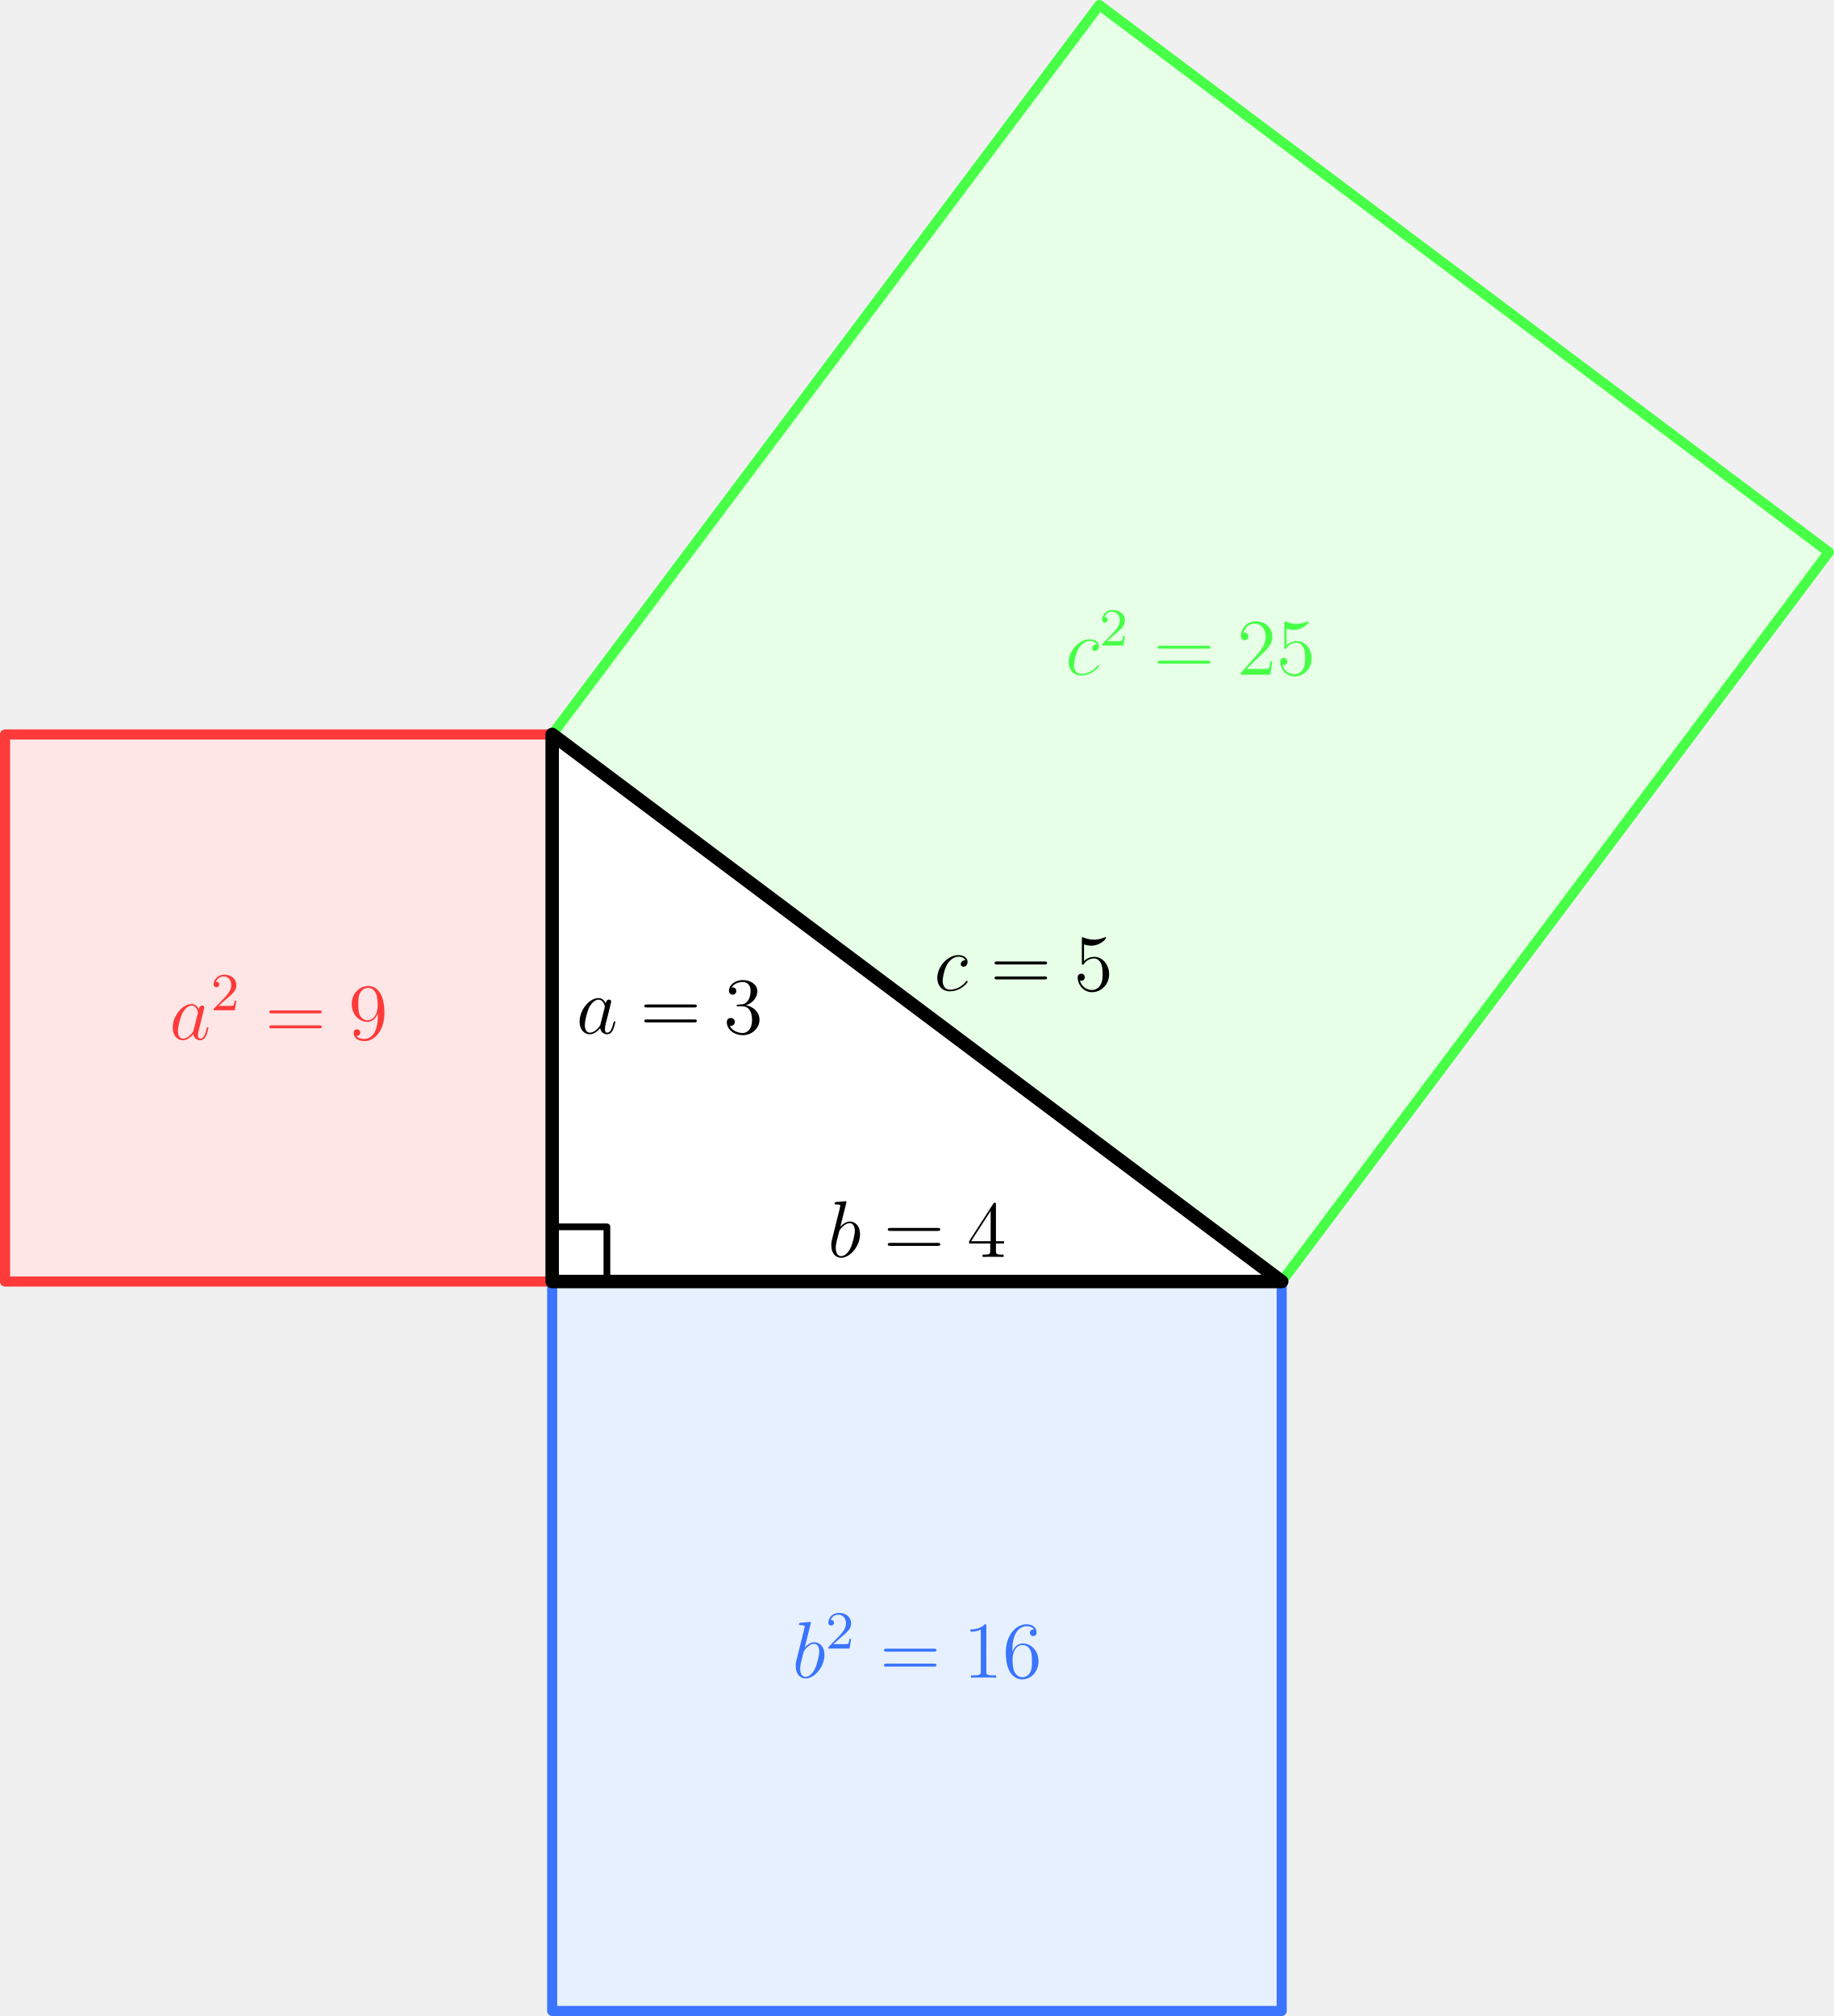
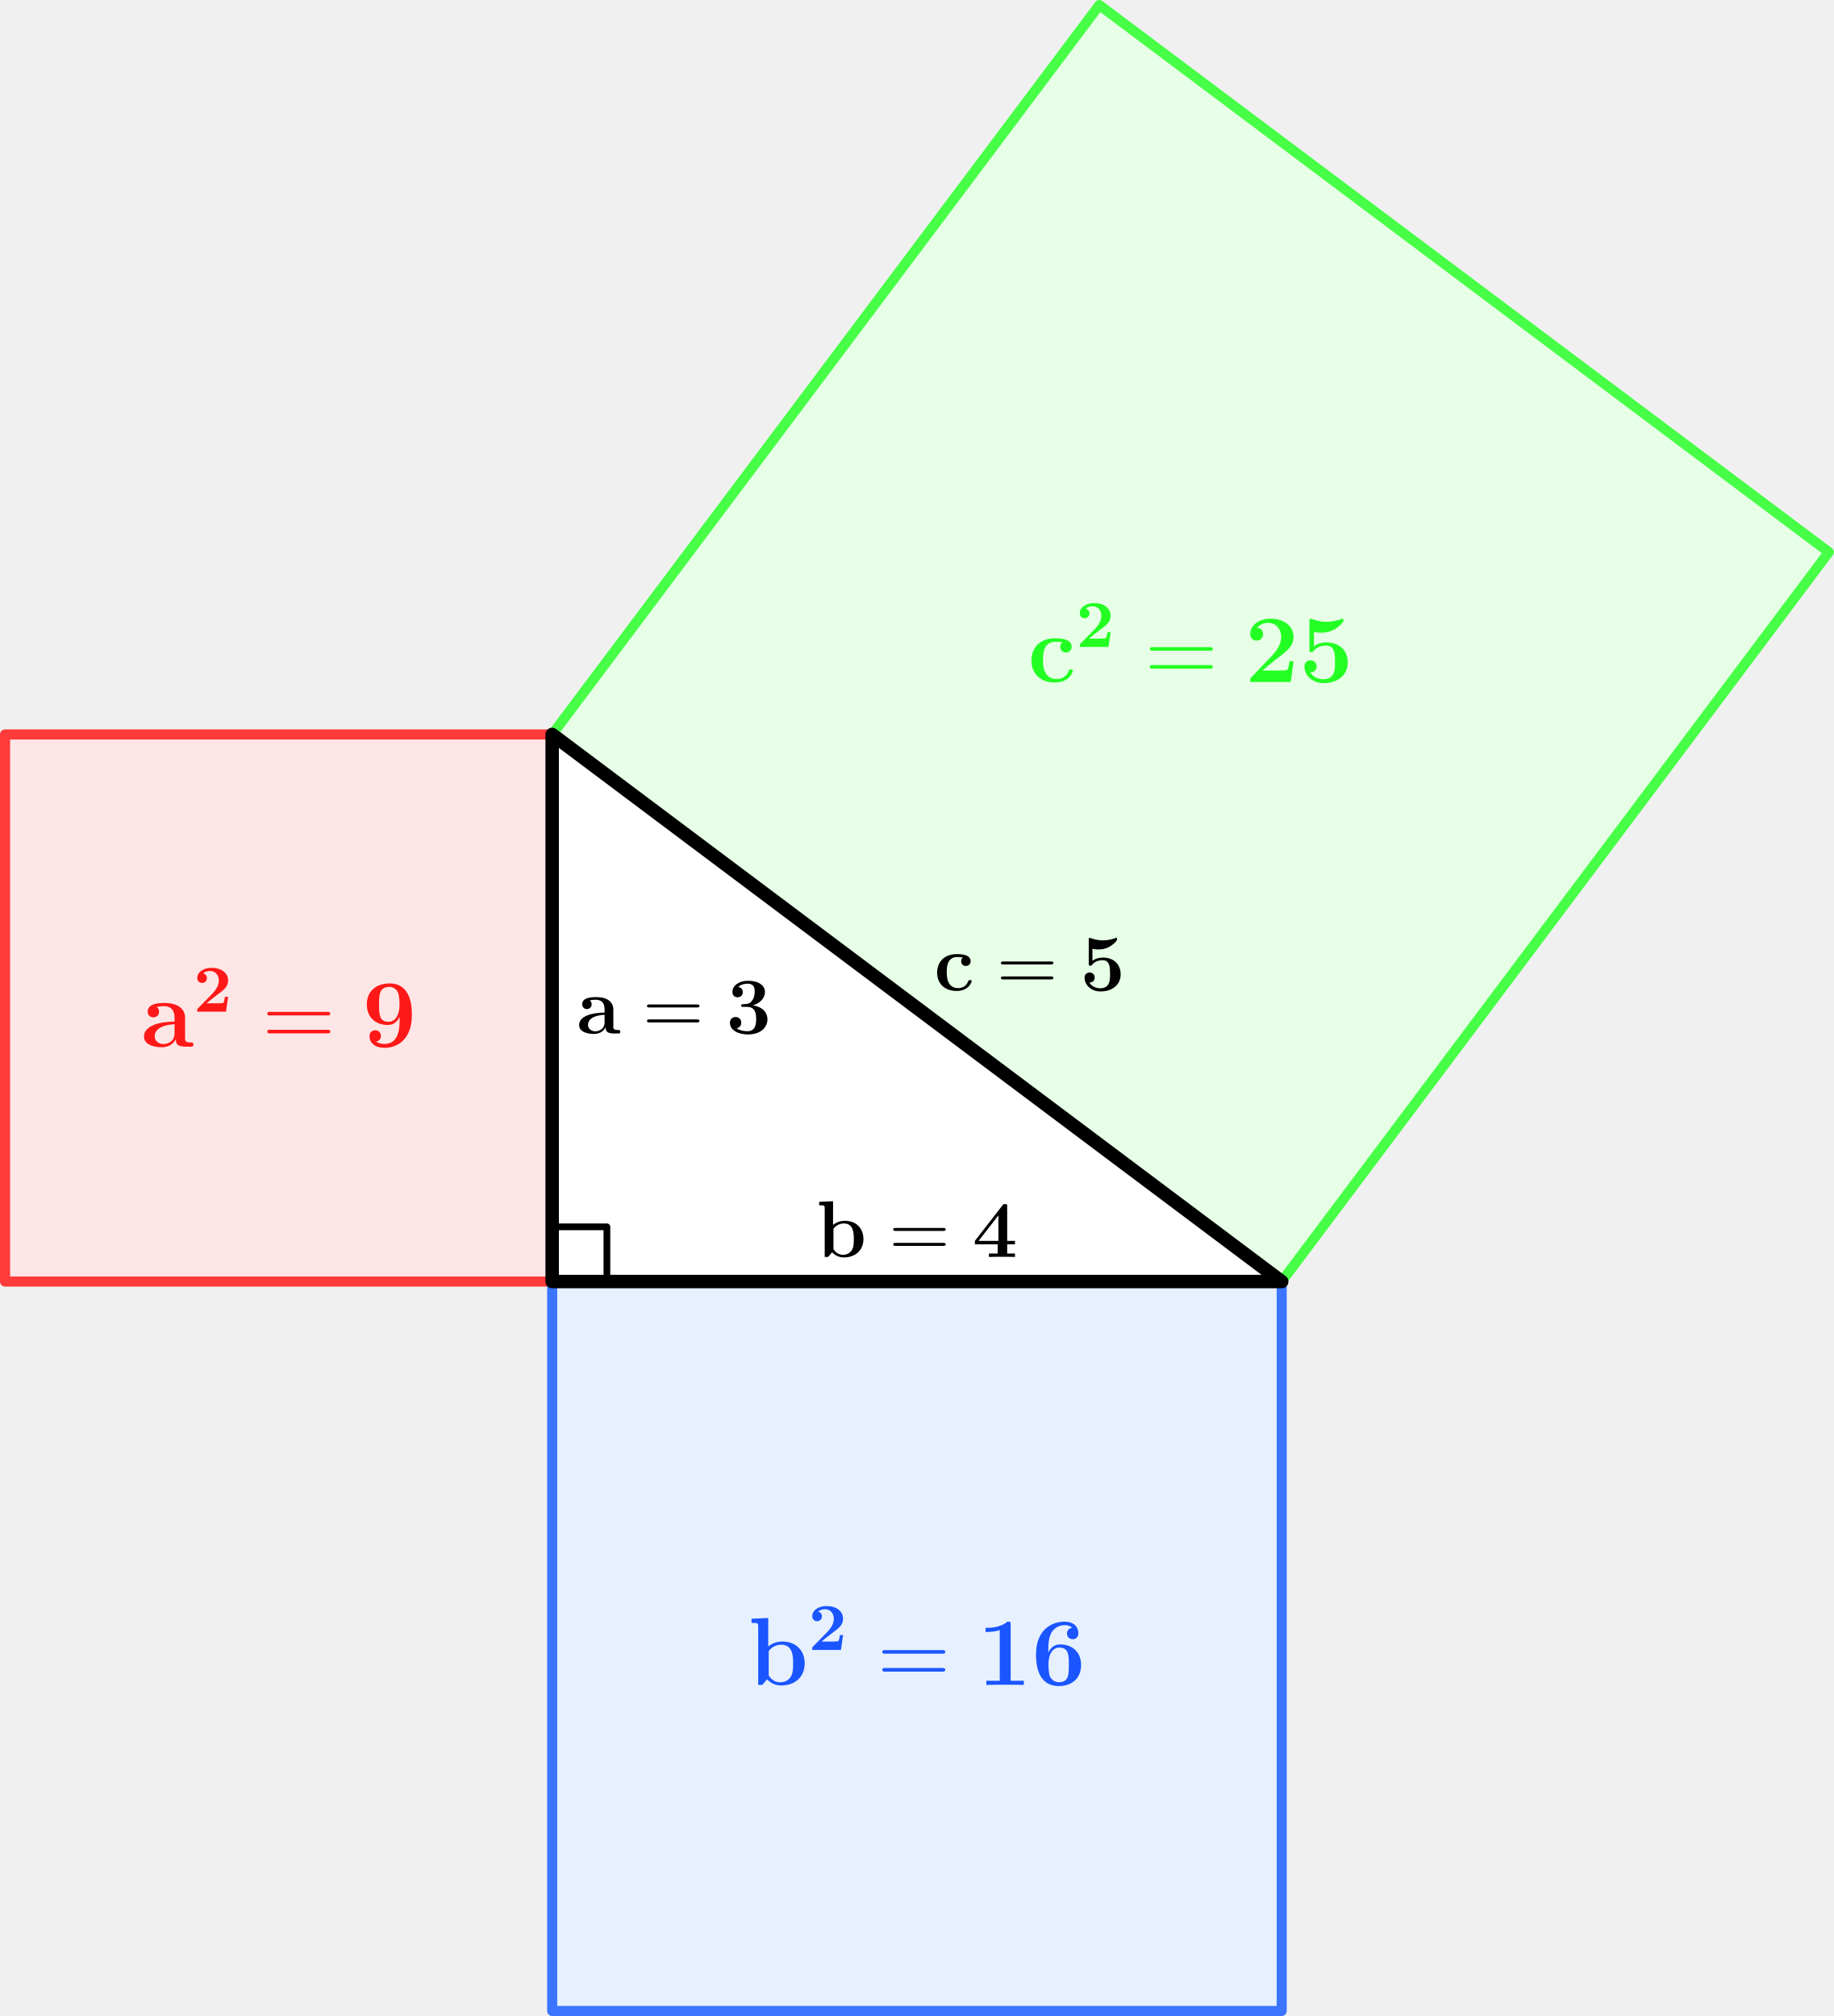
<svg xmlns="http://www.w3.org/2000/svg" xmlns:xlink="http://www.w3.org/1999/xlink" version="1.1" width="272.864pt" height="300pt" viewBox="138.569 244.563 272.864 300">
  <defs>
-     <path id="g0-97" d="M3.599-1.423C3.539-1.219 3.539-1.196 3.371-.968C3.108-.634 2.582-.12 2.02-.12C1.53-.12 1.255-.562 1.255-1.267C1.255-1.925 1.626-3.264 1.853-3.766C2.26-4.603 2.821-5.033 3.288-5.033C4.077-5.033 4.232-4.053 4.232-3.957C4.232-3.945 4.196-3.79 4.184-3.766L3.599-1.423ZM4.364-4.483C4.232-4.794 3.909-5.272 3.288-5.272C1.937-5.272 .478-3.527 .478-1.757C.478-.574 1.172 .12 1.985 .12C2.642 .12 3.204-.395 3.539-.789C3.658-.084 4.22 .12 4.579 .12S5.224-.096 5.44-.526C5.631-.933 5.798-1.662 5.798-1.71C5.798-1.769 5.75-1.817 5.679-1.817C5.571-1.817 5.559-1.757 5.511-1.578C5.332-.873 5.105-.12 4.615-.12C4.268-.12 4.244-.43 4.244-.669C4.244-.944 4.28-1.076 4.388-1.542C4.471-1.841 4.531-2.104 4.627-2.451C5.069-4.244 5.177-4.674 5.177-4.746C5.177-4.914 5.045-5.045 4.866-5.045C4.483-5.045 4.388-4.627 4.364-4.483Z" />
-     <path id="g0-98" d="M2.762-7.998C2.774-8.046 2.798-8.118 2.798-8.177C2.798-8.297 2.678-8.297 2.654-8.297C2.642-8.297 2.212-8.261 1.997-8.237C1.793-8.225 1.614-8.201 1.399-8.189C1.112-8.165 1.028-8.153 1.028-7.938C1.028-7.819 1.148-7.819 1.267-7.819C1.877-7.819 1.877-7.711 1.877-7.592C1.877-7.508 1.781-7.161 1.733-6.946L1.447-5.798C1.327-5.32 .646-2.606 .598-2.391C.538-2.092 .538-1.889 .538-1.733C.538-.514 1.219 .12 1.997 .12C3.383 .12 4.818-1.662 4.818-3.395C4.818-4.495 4.196-5.272 3.3-5.272C2.678-5.272 2.116-4.758 1.889-4.519L2.762-7.998ZM2.008-.12C1.626-.12 1.207-.406 1.207-1.339C1.207-1.733 1.243-1.961 1.459-2.798C1.494-2.953 1.686-3.718 1.733-3.873C1.757-3.969 2.463-5.033 3.276-5.033C3.802-5.033 4.041-4.507 4.041-3.885C4.041-3.312 3.706-1.961 3.407-1.339C3.108-.693 2.558-.12 2.008-.12Z" />
-     <path id="g0-99" d="M4.674-4.495C4.447-4.495 4.34-4.495 4.172-4.352C4.101-4.292 3.969-4.113 3.969-3.921C3.969-3.682 4.148-3.539 4.376-3.539C4.663-3.539 4.985-3.778 4.985-4.256C4.985-4.83 4.435-5.272 3.61-5.272C2.044-5.272 .478-3.563 .478-1.865C.478-.825 1.124 .12 2.343 .12C3.969 .12 4.997-1.148 4.997-1.303C4.997-1.375 4.926-1.435 4.878-1.435C4.842-1.435 4.83-1.423 4.722-1.315C3.957-.299 2.821-.12 2.367-.12C1.542-.12 1.279-.837 1.279-1.435C1.279-1.853 1.482-3.013 1.913-3.826C2.224-4.388 2.869-5.033 3.622-5.033C3.778-5.033 4.435-5.009 4.674-4.495Z" />
-     <path id="g1-50" d="M2.248-1.626C2.375-1.745 2.71-2.008 2.837-2.12C3.332-2.574 3.802-3.013 3.802-3.738C3.802-4.686 3.005-5.3 2.008-5.3C1.052-5.3 .422-4.575 .422-3.866C.422-3.475 .733-3.419 .845-3.419C1.012-3.419 1.259-3.539 1.259-3.842C1.259-4.256 .861-4.256 .765-4.256C.996-4.838 1.53-5.037 1.921-5.037C2.662-5.037 3.045-4.407 3.045-3.738C3.045-2.909 2.463-2.303 1.522-1.339L.518-.303C.422-.215 .422-.199 .422 0H3.571L3.802-1.427H3.555C3.531-1.267 3.467-.869 3.371-.717C3.324-.654 2.718-.654 2.59-.654H1.172L2.248-1.626Z" />
-     <path id="g2-49" d="M3.443-7.663C3.443-7.938 3.443-7.95 3.204-7.95C2.917-7.627 2.319-7.185 1.088-7.185V-6.838C1.363-6.838 1.961-6.838 2.618-7.149V-.921C2.618-.49 2.582-.347 1.53-.347H1.16V0C1.482-.024 2.642-.024 3.037-.024S4.579-.024 4.902 0V-.347H4.531C3.479-.347 3.443-.49 3.443-.921V-7.663Z" />
-     <path id="g2-50" d="M5.26-2.008H4.997C4.961-1.805 4.866-1.148 4.746-.956C4.663-.849 3.981-.849 3.622-.849H1.411C1.733-1.124 2.463-1.889 2.774-2.176C4.591-3.85 5.26-4.471 5.26-5.655C5.26-7.03 4.172-7.95 2.786-7.95S.586-6.767 .586-5.738C.586-5.129 1.112-5.129 1.148-5.129C1.399-5.129 1.71-5.308 1.71-5.691C1.71-6.025 1.482-6.253 1.148-6.253C1.04-6.253 1.016-6.253 .98-6.241C1.207-7.054 1.853-7.603 2.63-7.603C3.646-7.603 4.268-6.755 4.268-5.655C4.268-4.639 3.682-3.754 3.001-2.989L.586-.287V0H4.949L5.26-2.008Z" />
-     <path id="g2-51" d="M2.2-4.292C1.997-4.28 1.949-4.268 1.949-4.16C1.949-4.041 2.008-4.041 2.224-4.041H2.774C3.79-4.041 4.244-3.204 4.244-2.056C4.244-.49 3.431-.072 2.845-.072C2.271-.072 1.291-.347 .944-1.136C1.327-1.076 1.674-1.291 1.674-1.722C1.674-2.068 1.423-2.307 1.088-2.307C.801-2.307 .49-2.14 .49-1.686C.49-.622 1.554 .251 2.881 .251C4.304 .251 5.356-.837 5.356-2.044C5.356-3.144 4.471-4.005 3.324-4.208C4.364-4.507 5.033-5.38 5.033-6.312C5.033-7.257 4.053-7.95 2.893-7.95C1.698-7.95 .813-7.221 .813-6.348C.813-5.87 1.184-5.774 1.363-5.774C1.614-5.774 1.901-5.954 1.901-6.312C1.901-6.695 1.614-6.862 1.351-6.862C1.279-6.862 1.255-6.862 1.219-6.85C1.674-7.663 2.798-7.663 2.857-7.663C3.252-7.663 4.029-7.484 4.029-6.312C4.029-6.085 3.993-5.416 3.646-4.902C3.288-4.376 2.881-4.34 2.558-4.328L2.2-4.292Z" />
-     <path id="g2-52" d="M4.316-7.783C4.316-8.01 4.316-8.07 4.148-8.07C4.053-8.07 4.017-8.07 3.921-7.926L.323-2.343V-1.997H3.467V-.909C3.467-.466 3.443-.347 2.57-.347H2.331V0C2.606-.024 3.551-.024 3.885-.024S5.177-.024 5.452 0V-.347H5.212C4.352-.347 4.316-.466 4.316-.909V-1.997H5.523V-2.343H4.316V-7.783ZM3.527-6.85V-2.343H.622L3.527-6.85Z" />
-     <path id="g2-53" d="M1.53-6.85C2.044-6.683 2.463-6.671 2.594-6.671C3.945-6.671 4.806-7.663 4.806-7.831C4.806-7.878 4.782-7.938 4.71-7.938C4.686-7.938 4.663-7.938 4.555-7.89C3.885-7.603 3.312-7.568 3.001-7.568C2.212-7.568 1.65-7.807 1.423-7.902C1.339-7.938 1.315-7.938 1.303-7.938C1.207-7.938 1.207-7.867 1.207-7.675V-4.125C1.207-3.909 1.207-3.838 1.351-3.838C1.411-3.838 1.423-3.85 1.542-3.993C1.877-4.483 2.439-4.77 3.037-4.77C3.67-4.77 3.981-4.184 4.077-3.981C4.28-3.515 4.292-2.929 4.292-2.475S4.292-1.339 3.957-.801C3.694-.371 3.228-.072 2.702-.072C1.913-.072 1.136-.61 .921-1.482C.98-1.459 1.052-1.447 1.112-1.447C1.315-1.447 1.638-1.566 1.638-1.973C1.638-2.307 1.411-2.499 1.112-2.499C.897-2.499 .586-2.391 .586-1.925C.586-.909 1.399 .251 2.726 .251C4.077 .251 5.26-.885 5.26-2.403C5.26-3.826 4.304-5.009 3.049-5.009C2.367-5.009 1.841-4.71 1.53-4.376V-6.85Z" />
-     <path id="g2-54" d="M1.47-4.16C1.47-7.185 2.941-7.663 3.587-7.663C4.017-7.663 4.447-7.532 4.674-7.173C4.531-7.173 4.077-7.173 4.077-6.683C4.077-6.42 4.256-6.193 4.567-6.193C4.866-6.193 5.069-6.372 5.069-6.719C5.069-7.34 4.615-7.95 3.575-7.95C2.068-7.95 .49-6.408 .49-3.778C.49-.49 1.925 .251 2.941 .251C4.244 .251 5.356-.885 5.356-2.439C5.356-4.029 4.244-5.093 3.049-5.093C1.985-5.093 1.59-4.172 1.47-3.838V-4.16ZM2.941-.072C2.188-.072 1.829-.741 1.722-.992C1.614-1.303 1.494-1.889 1.494-2.726C1.494-3.67 1.925-4.854 3.001-4.854C3.658-4.854 4.005-4.411 4.184-4.005C4.376-3.563 4.376-2.965 4.376-2.451C4.376-1.841 4.376-1.303 4.148-.849C3.85-.275 3.419-.072 2.941-.072Z" />
-     <path id="g2-57" d="M4.376-3.479C4.376-.658 3.12-.072 2.403-.072C2.116-.072 1.482-.108 1.184-.526H1.255C1.339-.502 1.769-.574 1.769-1.016C1.769-1.279 1.59-1.506 1.279-1.506S.777-1.303 .777-.992C.777-.251 1.375 .251 2.415 .251C3.909 .251 5.356-1.339 5.356-3.933C5.356-7.149 4.017-7.95 2.965-7.95C1.65-7.95 .49-6.85 .49-5.272S1.602-2.618 2.798-2.618C3.682-2.618 4.136-3.264 4.376-3.873V-3.479ZM2.845-2.857C2.092-2.857 1.769-3.467 1.662-3.694C1.47-4.148 1.47-4.722 1.47-5.26C1.47-5.93 1.47-6.504 1.781-6.994C1.997-7.317 2.319-7.663 2.965-7.663C3.646-7.663 3.993-7.066 4.113-6.791C4.352-6.205 4.352-5.189 4.352-5.009C4.352-4.005 3.897-2.857 2.845-2.857Z" />
-     <path id="g2-61" d="M8.07-3.873C8.237-3.873 8.452-3.873 8.452-4.089C8.452-4.316 8.249-4.316 8.07-4.316H1.028C.861-4.316 .646-4.316 .646-4.101C.646-3.873 .849-3.873 1.028-3.873H8.07ZM8.07-1.65C8.237-1.65 8.452-1.65 8.452-1.865C8.452-2.092 8.249-2.092 8.07-2.092H1.028C.861-2.092 .646-2.092 .646-1.877C.646-1.65 .849-1.65 1.028-1.65H8.07Z" />
+     <path id="g0-50" d="M5.151-2.212H4.682C4.653-2.012 4.563-1.375 4.423-1.305C4.314-1.245 3.567-1.245 3.407-1.245H1.943C2.411-1.634 2.929-2.062 3.377-2.391C4.513-3.228 5.151-3.696 5.151-4.643C5.151-5.788 4.115-6.526 2.71-6.526C1.504-6.526 .568-5.908 .568-5.011C.568-4.423 1.046-4.274 1.285-4.274C1.604-4.274 2.002-4.493 2.002-4.991C2.002-5.509 1.584-5.669 1.435-5.709C1.724-5.948 2.102-6.057 2.461-6.057C3.318-6.057 3.776-5.38 3.776-4.633C3.776-3.945 3.397-3.268 2.7-2.56L.697-.518C.568-.399 .568-.379 .568-.179V0H4.842L5.151-2.212Z" />
+     <path id="g1-49" d="M4.964-8.995C4.964-9.411 4.935-9.411 4.476-9.411C3.414-8.493 1.822-8.493 1.506-8.493H1.234V-7.876H1.506C2.008-7.876 2.769-7.962 3.343-8.149V-.617H1.349V0C1.951-.029 3.457-.029 4.132-.029S6.327-.029 6.929 0V-.617H4.964V-8.995Z" />
+     <path id="g1-50" d="M7.245-3.084H6.642C6.599-2.783 6.499-1.937 6.284-1.793C6.169-1.693 5.05-1.693 4.835-1.693H2.611C3.156-2.152 4.462-3.242 4.677-3.4C6.269-4.591 7.245-5.322 7.245-6.7C7.245-8.393 5.71-9.411 3.816-9.411C2.195-9.411 .803-8.493 .803-7.13C.803-6.37 1.42-6.155 1.75-6.155C2.195-6.155 2.711-6.456 2.711-7.116C2.711-7.718 2.267-8.02 1.822-8.077C2.396-8.737 3.156-8.794 3.457-8.794C4.777-8.794 5.409-7.718 5.409-6.685C5.409-5.566 4.648-4.533 4.06-3.917L.947-.66C.803-.531 .803-.502 .803-.244V0H6.829L7.245-3.084Z" />
+     <path id="g1-51" d="M3.744-4.749C5.351-4.749 5.351-3.257 5.351-2.568C5.351-1.922 5.351-.402 3.802-.402C3.5-.402 2.554-.445 1.865-.933C2.482-1.062 2.697-1.506 2.697-1.937C2.697-2.525 2.281-2.941 1.693-2.941C1.09-2.941 .674-2.525 .674-1.922C.674-.603 2.109 .172 3.873 .172C6.241 .172 7.374-1.133 7.374-2.568C7.374-3.271 7.015-4.634 4.792-5.021C6.054-5.409 6.929-6.298 6.929-7.431C6.929-8.507 5.896-9.411 3.902-9.411C2.295-9.411 1.119-8.565 1.119-7.403C1.119-6.685 1.679-6.456 2.052-6.456C2.468-6.456 2.97-6.728 2.97-7.388C2.97-7.718 2.826-8.206 2.152-8.306C2.754-8.895 3.73-8.895 3.816-8.895C5.093-8.895 5.093-7.905 5.093-7.474S5.036-6.384 4.576-5.796C4.203-5.308 3.83-5.279 3.285-5.251C3.113-5.236 2.826-5.222 2.769-5.193C2.683-5.15 2.683-5.05 2.683-4.992C2.683-4.749 2.769-4.749 3.056-4.749H3.744Z" />
+     <path id="g1-52" d="M6.212-2.252H7.603V-2.869H6.212V-9.024C6.212-9.382 6.198-9.44 5.839-9.44C5.581-9.44 5.552-9.44 5.38-9.225L.445-2.869V-2.252H4.519V-.617H2.955V0C3.371-.029 4.792-.029 5.308-.029C5.796-.029 7.216-.029 7.603 0V-.617H6.212V-2.252ZM4.648-7.431V-2.869H1.105L4.648-7.431Z" />
+     <path id="g1-53" d="M2.209-7.446C2.697-7.331 3.084-7.331 3.3-7.331C3.644-7.331 4.462-7.331 5.423-7.919C5.868-8.192 6.614-8.837 6.614-9.167C6.614-9.239 6.614-9.411 6.441-9.411C6.427-9.411 6.398-9.411 6.255-9.339C5.595-9.11 4.892-8.952 4.089-8.952C3.271-8.952 2.582-9.11 1.908-9.354C1.808-9.382 1.765-9.411 1.722-9.411C1.549-9.411 1.549-9.268 1.549-9.024V-4.849C1.549-4.576 1.549-4.419 1.836-4.419C1.98-4.419 2.008-4.433 2.123-4.576C2.295-4.777 2.812-5.409 4.031-5.409C5.351-5.409 5.351-4.06 5.351-2.927C5.351-1.894 5.351-.402 3.587-.402C3.056-.402 2.152-.603 1.664-1.42C2.425-1.42 2.611-1.994 2.611-2.31C2.611-2.826 2.238-3.214 1.707-3.214C1.277-3.214 .803-2.955 .803-2.281C.803-1.033 1.937 .172 3.644 .172C5.853 .172 7.245-1.105 7.245-2.884C7.245-4.634 6.054-5.882 4.089-5.882C3.515-5.882 2.826-5.767 2.209-5.308V-7.446Z" />
+     <path id="g1-54" d="M2.496-5.193C2.496-6.068 2.539-6.958 2.941-7.733C3.257-8.335 3.988-8.895 4.921-8.895C5.193-8.895 5.71-8.852 6.054-8.493C5.509-8.436 5.279-8.034 5.279-7.647C5.279-7.13 5.667-6.8 6.126-6.8C6.499-6.8 6.972-7.044 6.972-7.675C6.972-8.536 6.398-9.411 4.892-9.411C3.099-9.411 .674-8.292 .674-4.548C.674-3.587 .674 .172 4.074 .172C5.968 .172 7.374-.947 7.374-2.955S5.982-6.025 4.275-6.025C3.988-6.025 3.07-6.025 2.496-4.806V-5.193ZM4.06-.402C3.142-.402 2.783-1.176 2.726-1.291C2.525-1.765 2.525-2.912 2.525-3.041C2.525-4.806 3.285-5.552 4.132-5.552C5.552-5.552 5.552-4.404 5.552-2.97C5.552-1.549 5.552-.402 4.06-.402Z" />
+     <path id="g1-57" d="M5.552-4.046C5.552-3.041 5.552-.402 3.314-.402C2.869-.402 2.353-.516 2.052-.746C2.468-.832 2.769-1.133 2.769-1.592C2.769-2.109 2.381-2.439 1.922-2.439C1.549-2.439 1.076-2.195 1.076-1.564C1.076-.56 1.865 .172 3.343 .172C5.165 .172 7.374-1.019 7.374-4.72C7.374-5.681 7.374-9.411 4.06-9.411C2.08-9.411 .674-8.263 .674-6.298C.674-4.304 2.052-3.228 3.773-3.228C4.376-3.228 5.093-3.443 5.552-4.462V-4.046ZM3.917-3.701C2.496-3.701 2.496-4.863 2.496-6.269C2.496-7.647 2.496-8.895 4.06-8.895C4.978-8.895 5.308-8.077 5.365-7.919C5.509-7.489 5.538-6.599 5.538-6.126C5.538-5.122 5.122-3.701 3.917-3.701Z" />
+     <path id="g1-97" d="M6.599-4.29C6.599-5.609 5.552-6.499 3.529-6.499C2.726-6.499 1.033-6.427 1.033-5.222C1.033-4.619 1.492-4.361 1.879-4.361C2.31-4.361 2.726-4.663 2.726-5.208C2.726-5.48 2.625-5.738 2.381-5.896C2.855-6.025 3.199-6.025 3.472-6.025C4.447-6.025 5.036-5.48 5.036-4.304V-3.73C2.769-3.73 .488-3.099 .488-1.506C.488-.201 2.152 .086 3.142 .086C4.246 .086 4.949-.516 5.236-1.148C5.236-.617 5.236 0 6.685 0H7.417C7.718 0 7.833 0 7.833-.316C7.833-.617 7.704-.617 7.503-.617C6.599-.631 6.599-.861 6.599-1.191V-4.29ZM5.036-1.994C5.036-.646 3.83-.387 3.371-.387C2.668-.387 2.08-.861 2.08-1.521C2.08-2.826 3.63-3.271 5.036-3.343V-1.994Z" />
+     <path id="g1-98" d="M2.984-9.956L.502-9.841V-9.225C1.392-9.225 1.492-9.225 1.492-8.665V0H2.095C2.338-.273 2.582-.545 2.812-.832C3.544-.072 4.333 .086 4.906 .086C6.886 .086 8.407-1.119 8.407-3.199C8.407-5.165 7.058-6.456 5.093-6.456C4.246-6.456 3.572-6.183 2.984-5.724V-9.956ZM3.056-5.036C3.558-5.724 4.304-5.982 4.906-5.982C6.685-5.982 6.685-4.16 6.685-3.214C6.685-2.568 6.685-1.75 6.341-1.219C5.896-.531 5.222-.387 4.763-.387C3.787-.387 3.257-1.076 3.056-1.392V-5.036Z" />
+     <path id="g1-99" d="M6.714-1.679C6.714-1.851 6.556-1.851 6.413-1.851C6.183-1.851 6.169-1.836 6.097-1.664C5.997-1.392 5.609-.43 4.29-.43C2.267-.43 2.267-2.611 2.267-3.257C2.267-4.103 2.281-5.982 4.16-5.982C4.261-5.982 5.107-5.954 5.107-5.882C5.107-5.868 5.093-5.853 5.064-5.839C5.021-5.796 4.835-5.581 4.835-5.222C4.835-4.619 5.322-4.376 5.681-4.376C5.982-4.376 6.528-4.562 6.528-5.236C6.528-6.413 4.878-6.499 4.103-6.499C1.549-6.499 .545-4.835 .545-3.185C.545-1.234 1.908 .086 4.017 .086C6.269 .086 6.714-1.578 6.714-1.679Z" />
+     <path id="g2-61" d="M9.684-4.648C9.885-4.648 10.143-4.648 10.143-4.906C10.143-5.179 9.899-5.179 9.684-5.179H1.234C1.033-5.179 .775-5.179 .775-4.921C.775-4.648 1.019-4.648 1.234-4.648H9.684ZM9.684-1.98C9.885-1.98 10.143-1.98 10.143-2.238C10.143-2.511 9.899-2.511 9.684-2.511H1.234C1.033-2.511 .775-2.511 .775-2.252C.775-1.98 1.019-1.98 1.234-1.98H9.684Z" />
+     <use id="g3-51" xlink:href="#g1-51" transform="scale(.833334)" />
+     <use id="g3-52" xlink:href="#g1-52" transform="scale(.833334)" />
+     <use id="g3-53" xlink:href="#g1-53" transform="scale(.833334)" />
+     <use id="g3-97" xlink:href="#g1-97" transform="scale(.833334)" />
+     <use id="g3-98" xlink:href="#g1-98" transform="scale(.833334)" />
+     <use id="g3-99" xlink:href="#g1-99" transform="scale(.833334)" />
+     <use id="g4-61" xlink:href="#g2-61" transform="scale(.833334)" />
  </defs>
  <g id="page1">
    <g transform="translate(138.569 244.563)scale(.996264)">
      <path d="M82.467 191.42H.753V109.705H82.467V191.42Z" fill="#ffe6e6" />
    </g>
    <g transform="translate(138.569 244.563)scale(.996264)">
      <path d="M82.467 191.42H.753V109.705H82.467V191.42Z" fill="none" stroke="#ff3a3a" stroke-linecap="round" stroke-linejoin="round" stroke-miterlimit="10.037" stroke-width="1.506" />
    </g>
    <g transform="translate(138.569 244.563)scale(.996264)">
      <path d="M82.467 191.42V300.372H191.42V191.42H82.467Z" fill="#e6f0ff" />
    </g>
    <g transform="translate(138.569 244.563)scale(.996264)">
      <path d="M82.467 191.42V300.372H191.42V191.42H82.467Z" fill="none" stroke="#3a74ff" stroke-linecap="round" stroke-linejoin="round" stroke-miterlimit="10.037" stroke-width="1.506" />
    </g>
    <g transform="translate(138.569 244.563)scale(.996264)">
      <path d="M191.42 191.42L273.134 82.467L164.182 .753L82.467 109.705L191.42 191.42Z" fill="#e6ffe6" />
    </g>
    <g transform="translate(138.569 244.563)scale(.996264)">
      <path d="M191.42 191.42L273.134 82.467L164.182 .753L82.467 109.705L191.42 191.42Z" fill="none" stroke="#47ff47" stroke-linecap="round" stroke-linejoin="round" stroke-miterlimit="10.037" stroke-width="1.506" />
    </g>
    <g transform="translate(138.569 244.563)scale(.996264)">
      <path d="M82.467 191.42H191.42L82.467 109.705V191.42Z" fill="#ffffff" />
    </g>
    <g transform="translate(138.569 244.563)scale(.996264)">
      <path d="M82.467 191.42H191.42L82.467 109.705V191.42Z" fill="none" stroke="#000000" stroke-linecap="round" stroke-linejoin="round" stroke-miterlimit="10.037" stroke-width="2.007" />
    </g>
    <g transform="translate(138.569 244.563)scale(.996264)">
      <path d="M82.467 183.248H90.639V191.42" fill="none" stroke="#000000" stroke-linecap="round" stroke-linejoin="round" stroke-miterlimit="10.037" stroke-width="1.004" />
    </g>
-     <use x="224.329" y="398.355" xlink:href="#g0-97" />
-     <use x="233.795" y="398.355" xlink:href="#g2-61" />
-     <use x="246.22" y="398.355" xlink:href="#g2-51" />
-     <use x="261.716" y="431.61" xlink:href="#g0-98" />
-     <use x="270.014" y="431.61" xlink:href="#g2-61" />
-     <use x="282.439" y="431.61" xlink:href="#g2-52" />
-     <use x="277.548" y="391.959" xlink:href="#g0-99" />
-     <use x="285.907" y="391.959" xlink:href="#g2-61" />
-     <use x="298.332" y="391.959" xlink:href="#g2-53" />
-     <g fill="#ff3a3a">
-       <use x="163.789" y="399.24" xlink:href="#g0-97" />
-       <use x="169.934" y="394.902" xlink:href="#g1-50" />
-       <use x="177.987" y="399.24" xlink:href="#g2-61" />
-       <use x="190.412" y="399.24" xlink:href="#g2-57" />
+     <use x="224.329" y="398.355" xlink:href="#g3-97" />
+     <use x="234.188" y="398.355" xlink:href="#g4-61" />
+     <use x="246.613" y="398.355" xlink:href="#g3-51" />
+     <use x="260.033" y="431.61" xlink:href="#g3-98" />
+     <use x="270.825" y="431.61" xlink:href="#g4-61" />
+     <use x="283.251" y="431.61" xlink:href="#g3-52" />
+     <use x="277.548" y="391.959" xlink:href="#g3-99" />
+     <use x="286.846" y="391.959" xlink:href="#g4-61" />
+     <use x="299.272" y="391.959" xlink:href="#g3-53" />
+     <g fill="#ff1818">
+       <use x="159.508" y="400.316" xlink:href="#g1-97" />
+       <use x="167.354" y="395.11" xlink:href="#g0-50" />
+       <use x="177.565" y="400.316" xlink:href="#g2-61" />
+       <use x="192.476" y="400.316" xlink:href="#g1-57" />
    </g>
-     <g fill="#3a74ff">
-       <use x="256.423" y="494.217" xlink:href="#g0-98" />
-       <use x="261.4" y="489.879" xlink:href="#g1-50" />
-       <use x="269.454" y="494.217" xlink:href="#g2-61" />
-       <use x="281.879" y="494.217" xlink:href="#g2-49" />
-       <use x="287.732" y="494.217" xlink:href="#g2-54" />
+     <g fill="#1a55ff">
+       <use x="249.89" y="495.293" xlink:href="#g1-98" />
+       <use x="258.857" y="490.087" xlink:href="#g0-50" />
+       <use x="269.068" y="495.293" xlink:href="#g2-61" />
+       <use x="283.979" y="495.293" xlink:href="#g1-49" />
+       <use x="292.048" y="495.293" xlink:href="#g1-54" />
    </g>
-     <g fill="#47ff47">
-       <use x="297.097" y="344.967" xlink:href="#g0-99" />
-       <use x="302.135" y="340.629" xlink:href="#g1-50" />
-       <use x="310.189" y="344.967" xlink:href="#g2-61" />
-       <use x="322.614" y="344.967" xlink:href="#g2-50" />
-       <use x="328.467" y="344.967" xlink:href="#g2-53" />
+     <g fill="#23ff23">
+       <use x="291.491" y="346.043" xlink:href="#g1-99" />
+       <use x="298.664" y="340.837" xlink:href="#g0-50" />
+       <use x="308.876" y="346.043" xlink:href="#g2-61" />
+       <use x="323.787" y="346.043" xlink:href="#g1-50" />
+       <use x="331.856" y="346.043" xlink:href="#g1-53" />
    </g>
  </g>
</svg>
